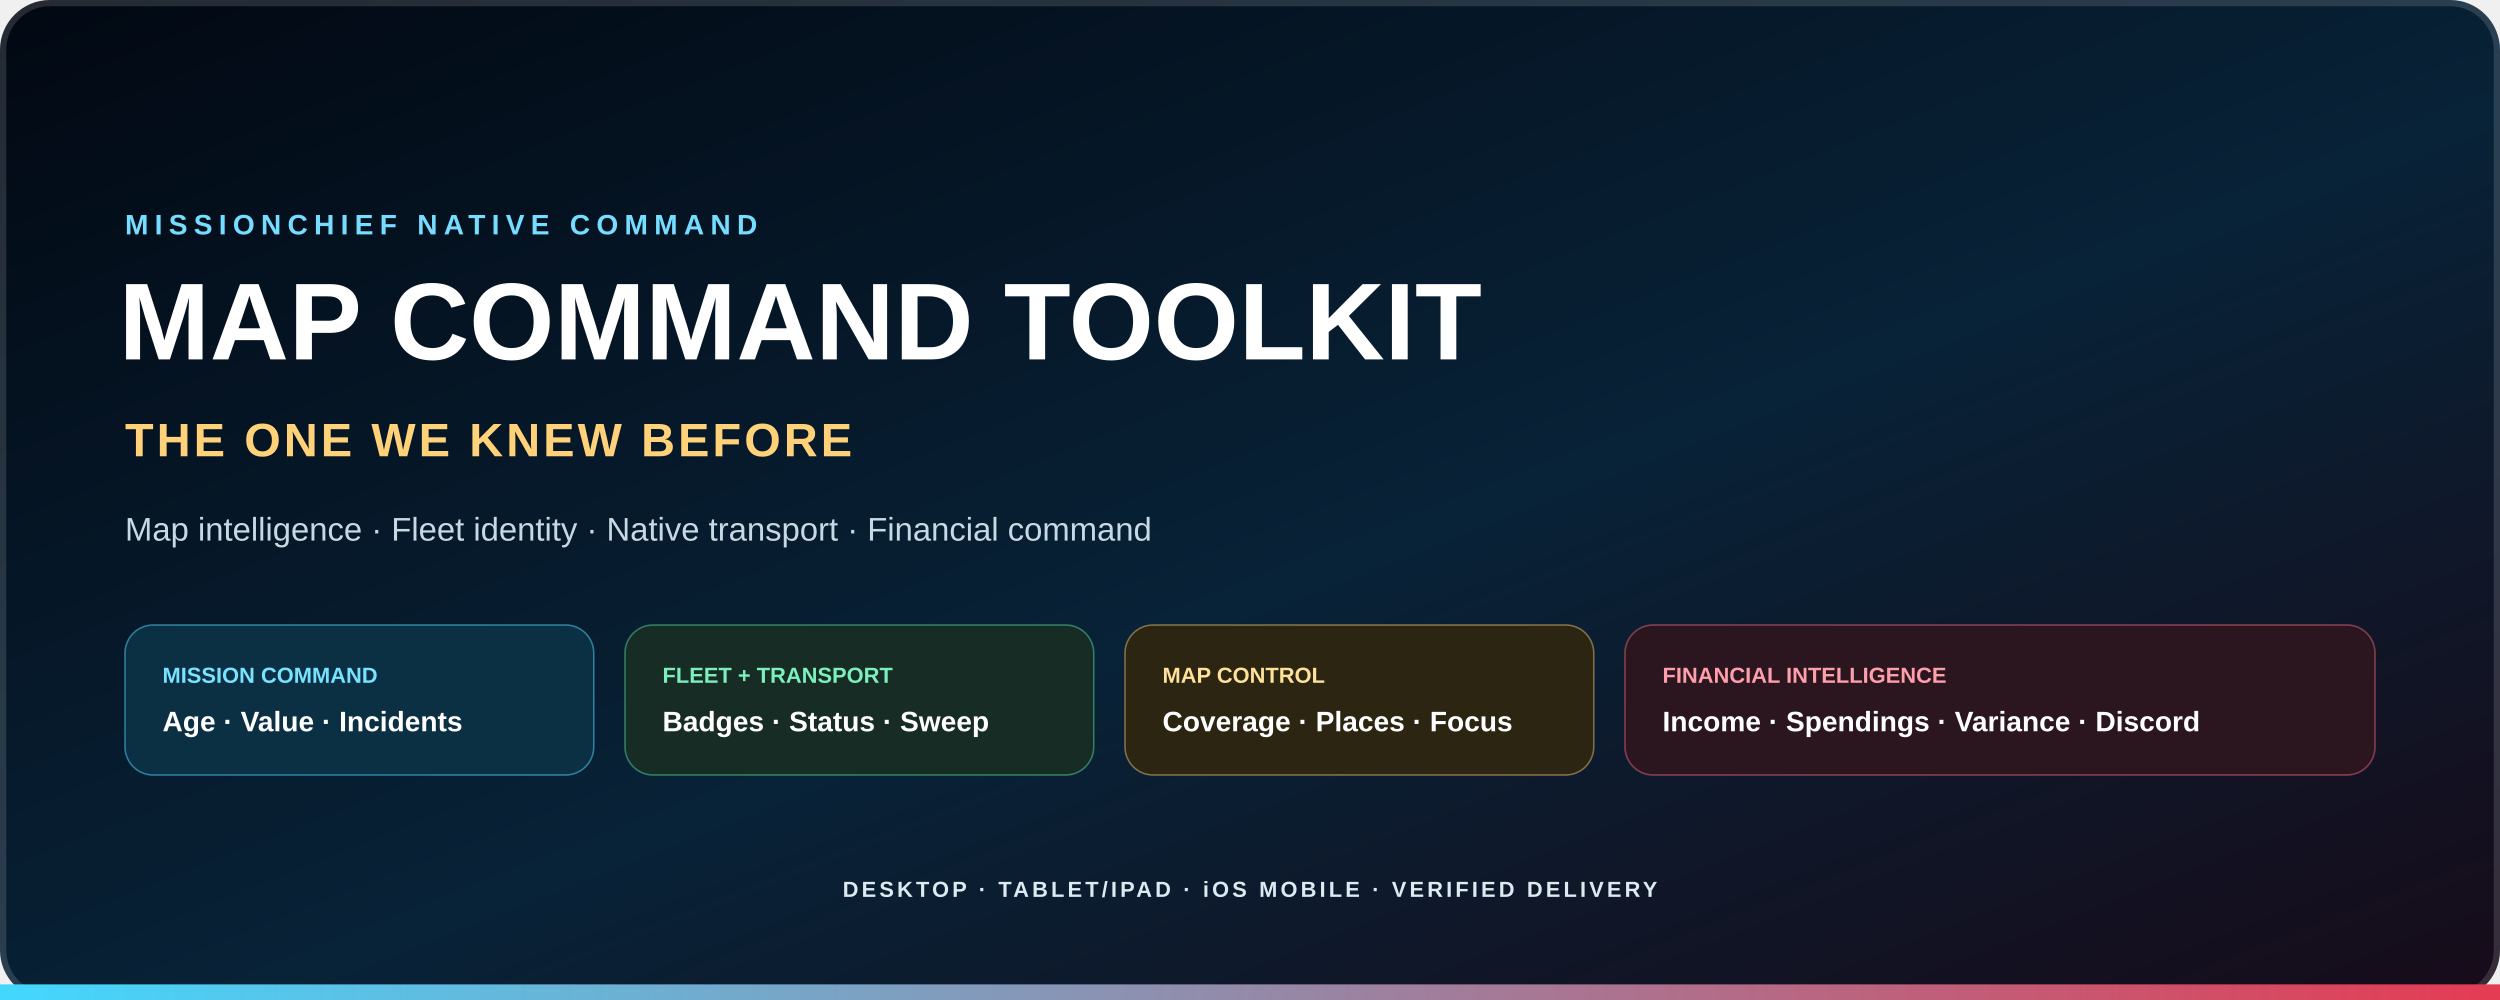
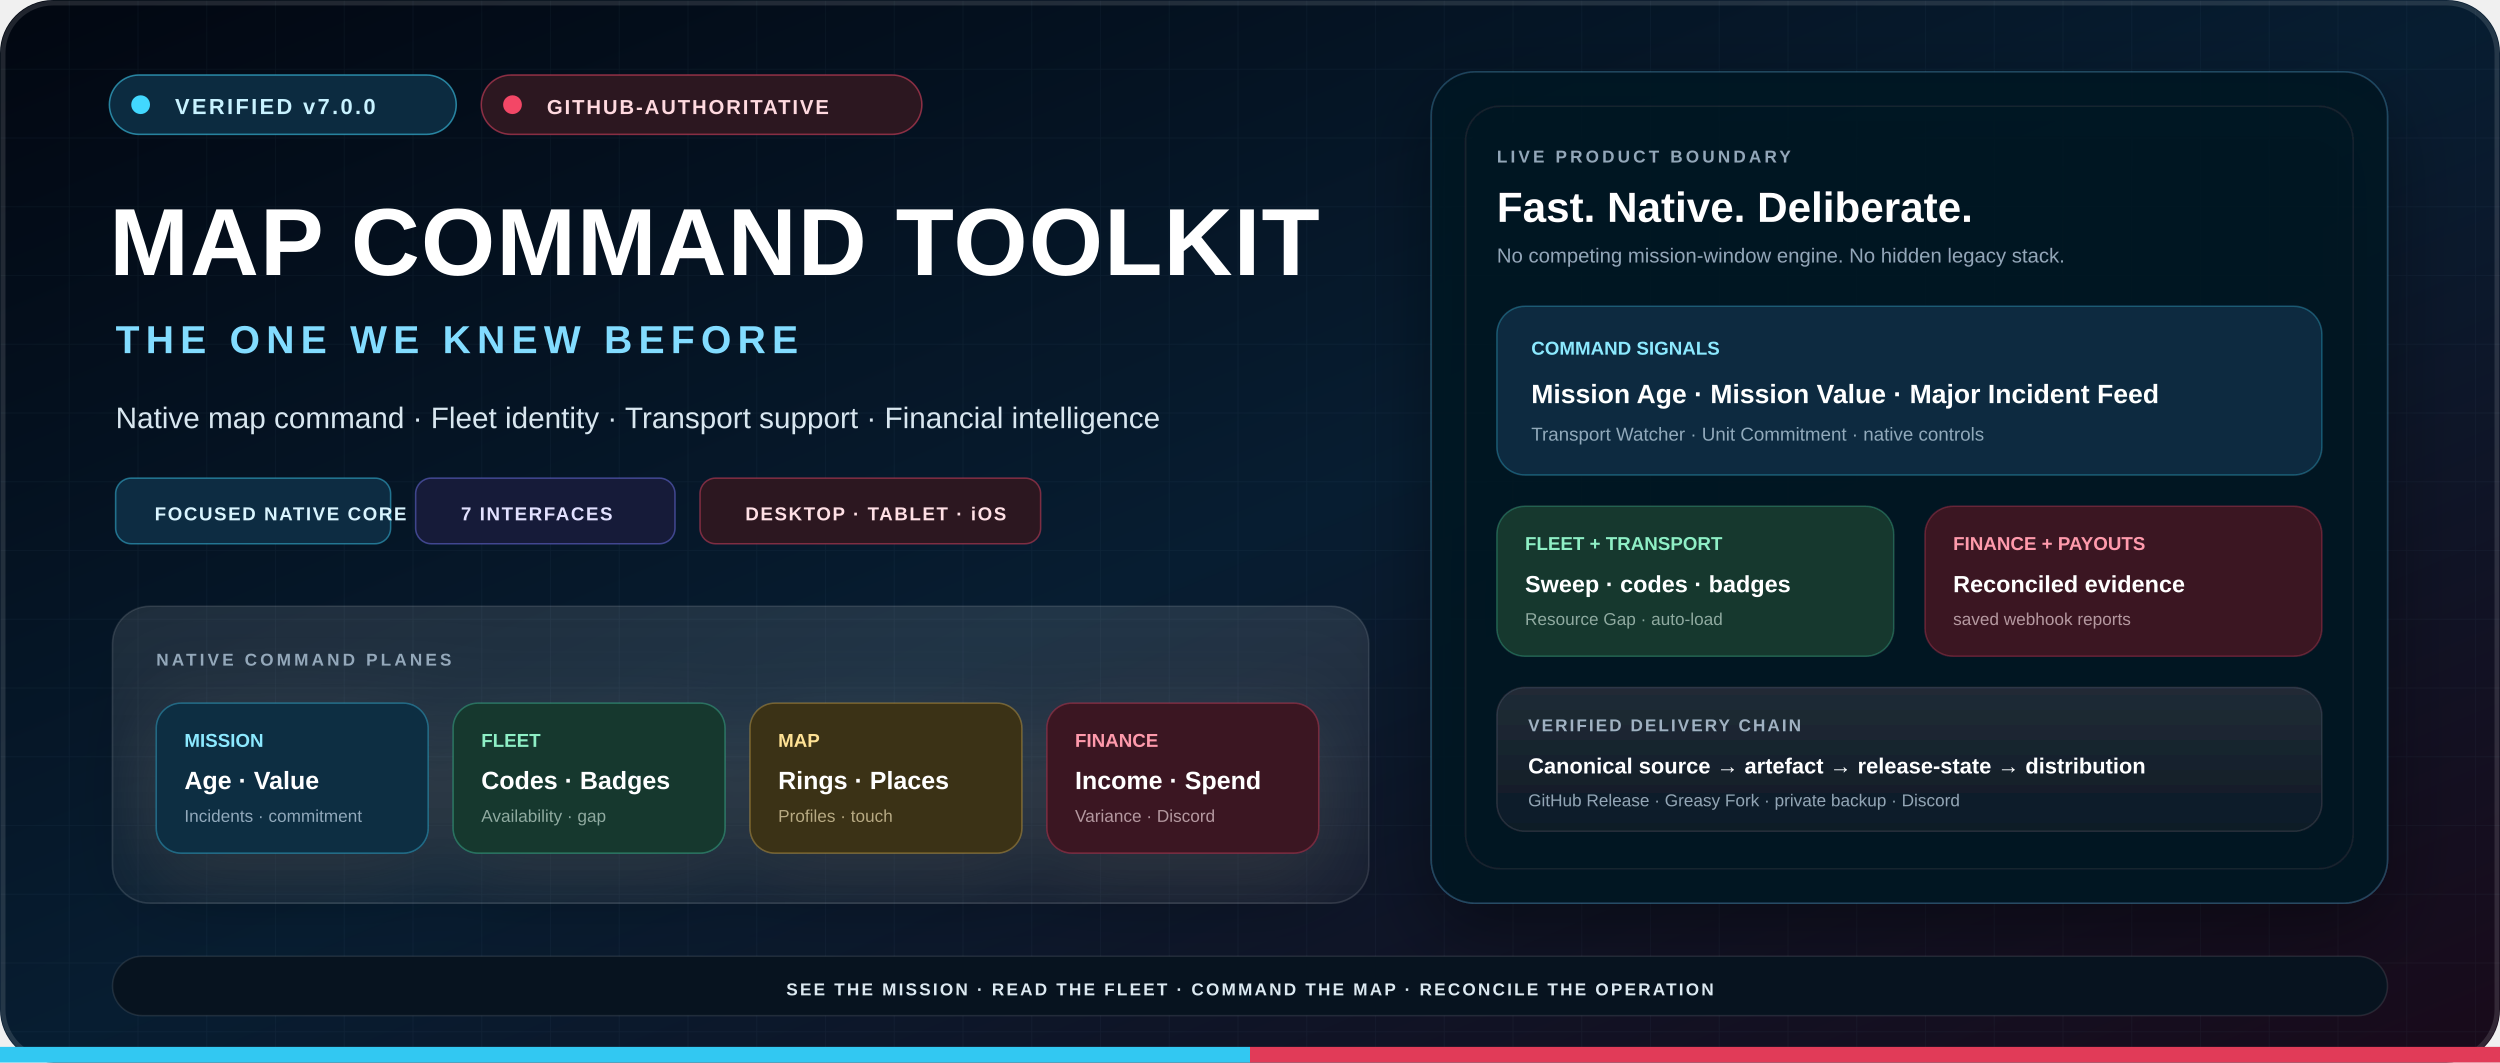
- <svg xmlns="http://www.w3.org/2000/svg" width="1600" height="640" viewBox="0 0 1600 640" role="img" aria-labelledby="title desc">
+ <svg xmlns="http://www.w3.org/2000/svg" width="1600" height="680" viewBox="0 0 1600 680" role="img" aria-labelledby="title desc">
  <defs>
    <linearGradient id="bg" x1="0" y1="0" x2="1" y2="1">
-       <stop stop-color="#020812" />
-       <stop offset=".55" stop-color="#082237" />
-       <stop offset="1" stop-color="#170b19" />
+       <stop offset="0" stop-color="#020711" />
+       <stop offset="0.5" stop-color="#071d31" />
+       <stop offset="1" stop-color="#190a1a" />
    </linearGradient>
-     <linearGradient id="edge" x1="0" y1="0" x2="1" y2="0">
-       <stop stop-color="#43d8ff" />
-       <stop offset="1" stop-color="#e53b52" />
+     <linearGradient id="accent" x1="0" y1="0" x2="1" y2="0">
+       <stop offset="0" stop-color="#42d8ff" />
+       <stop offset="0.5" stop-color="#7d7cff" />
+       <stop offset="1" stop-color="#f34766" />
    </linearGradient>
+     <linearGradient id="glass" x1="0" y1="0" x2="0" y2="1">
+       <stop offset="0" stop-color="#ffffff" stop-opacity="0.10" />
+       <stop offset="1" stop-color="#ffffff" stop-opacity="0.025" />
+     </linearGradient>
+     <pattern id="grid" width="44" height="44" patternUnits="userSpaceOnUse">
+       <path d="M44 0H0V44" fill="none" stroke="#bdeaff" stroke-opacity="0.04" />
+     </pattern>
+     <filter id="shadow" x="-20%" y="-20%" width="140%" height="140%">
+       <feDropShadow dx="0" dy="18" stdDeviation="24" flood-color="#000" flood-opacity="0.42" />
+     </filter>
  </defs>
-   <rect width="1600" height="640" rx="32" fill="url(#bg)" />
-   <rect x="2" y="2" width="1596" height="636" rx="30" fill="none" stroke="#fff" stroke-opacity=".14" stroke-width="4" />
+   <rect width="1600" height="680" rx="34" fill="url(#bg)" />
+   <rect width="1600" height="680" rx="34" fill="url(#grid)" />
+   <rect x="2" y="2" width="1596" height="676" rx="32" fill="none" stroke="#fff" stroke-opacity="0.12" stroke-width="3" />
  <g font-family="Segoe UI,Arial,sans-serif">
-     <text x="80" y="150" fill="#75ddff" font-size="18" font-weight="800" letter-spacing="4">MISSIONCHIEF NATIVE COMMAND</text>
-     <text x="76" y="230" fill="#fff" font-size="70" font-weight="900">MAP COMMAND TOOLKIT</text>
-     <text x="80" y="292" fill="#ffd178" font-size="30" font-weight="850" letter-spacing="2">THE ONE WE KNEW BEFORE</text>
-     <text x="80" y="346" fill="#c6d9e4" font-size="21">Map intelligence · Fleet identity · Native transport · Financial command</text>
-     <g transform="translate(80 400)">
-       <rect width="300" height="96" rx="18" fill="#0b3044" stroke="#55d9ff" stroke-opacity=".5" />
-       <text x="24" y="37" fill="#78e3ff" font-size="14" font-weight="850">MISSION COMMAND</text>
-       <text x="24" y="68" fill="#fff" font-size="18" font-weight="800">Age · Value · Incidents</text>
+     <g transform="translate(70 48)">
+       <rect width="222" height="38" rx="19" fill="#0c2b40" stroke="#42d8ff" stroke-opacity="0.55" />
+       <circle cx="20" cy="19" r="6" fill="#42d8ff" />
+       <text x="42" y="25" fill="#c8f2ff" font-size="14" font-weight="850" letter-spacing="1.5">VERIFIED v7.0.0</text>
    </g>
-     <g transform="translate(400 400)">
-       <rect width="300" height="96" rx="18" fill="#162c25" stroke="#62e8ad" stroke-opacity=".45" />
-       <text x="24" y="37" fill="#7cf0bc" font-size="14" font-weight="850">FLEET + TRANSPORT</text>
-       <text x="24" y="68" fill="#fff" font-size="18" font-weight="800">Badges · Status · Sweep</text>
+     <g transform="translate(308 48)">
+       <rect width="282" height="38" rx="19" fill="#2c1720" stroke="#f34766" stroke-opacity="0.52" />
+       <circle cx="20" cy="19" r="6" fill="#f34766" />
+       <text x="42" y="25" fill="#ffd9df" font-size="13" font-weight="850" letter-spacing="1.2">GITHUB-AUTHORITATIVE</text>
    </g>
-     <g transform="translate(720 400)">
-       <rect width="300" height="96" rx="18" fill="#2c2512" stroke="#ffd178" stroke-opacity=".45" />
-       <text x="24" y="37" fill="#ffe199" font-size="14" font-weight="850">MAP CONTROL</text>
-       <text x="24" y="68" fill="#fff" font-size="18" font-weight="800">Coverage · Places · Focus</text>
+     <text x="70" y="176" fill="#ffffff" font-size="61" font-weight="900" letter-spacing="0.8">MAP COMMAND TOOLKIT</text>
+     <text x="74" y="226" fill="#82dcff" font-size="25" font-weight="800" letter-spacing="4">THE ONE WE KNEW BEFORE</text>
+     <text x="74" y="274" fill="#d9e7f0" font-size="19">Native map command · Fleet identity · Transport support · Financial intelligence</text>
+     <g transform="translate(74 306)" font-size="12" font-weight="850" letter-spacing="1">
+       <rect width="176" height="42" rx="10" fill="#0d2c42" stroke="#42d8ff" stroke-opacity="0.45" />
+       <text x="25" y="27" fill="#d9f5ff">FOCUSED NATIVE CORE</text>
+       <rect x="192" width="166" height="42" rx="10" fill="#161b39" stroke="#7d7cff" stroke-opacity="0.45" />
+       <text x="221" y="27" fill="#e2e1ff">7 INTERFACES</text>
+       <rect x="374" width="218" height="42" rx="10" fill="#2c1720" stroke="#f34766" stroke-opacity="0.45" />
+       <text x="403" y="27" fill="#ffe0e5">DESKTOP · TABLET · iOS</text>
    </g>
-     <g transform="translate(1040 400)">
-       <rect width="480" height="96" rx="18" fill="#2b151f" stroke="#ff7182" stroke-opacity=".45" />
-       <text x="24" y="37" fill="#ff9fac" font-size="14" font-weight="850">FINANCIAL INTELLIGENCE</text>
-       <text x="24" y="68" fill="#fff" font-size="18" font-weight="800">Income · Spendings · Variance · Discord</text>
+     <g transform="translate(72 388)" filter="url(#shadow)">
+       <rect width="804" height="190" rx="24" fill="url(#glass)" stroke="#ffffff" stroke-opacity="0.12" />
+       <text x="28" y="38" fill="#94a8ba" font-size="11" font-weight="850" letter-spacing="2">NATIVE COMMAND PLANES</text>
+       <g transform="translate(28 62)">
+         <rect width="174" height="96" rx="16" fill="#0c2d42" stroke="#42d8ff" stroke-opacity="0.35" />
+         <text x="18" y="28" fill="#8ce9ff" font-size="12" font-weight="850">MISSION</text>
+         <text x="18" y="55" fill="#fff" font-size="16" font-weight="850">Age · Value</text>
+         <text x="18" y="76" fill="#91a9bb" font-size="11">Incidents · commitment</text>
+       </g>
+       <g transform="translate(218 62)">
+         <rect width="174" height="96" rx="16" fill="#12372f" stroke="#55e0ac" stroke-opacity="0.35" />
+         <text x="18" y="28" fill="#8fefc5" font-size="12" font-weight="850">FLEET</text>
+         <text x="18" y="55" fill="#fff" font-size="16" font-weight="850">Codes · Badges</text>
+         <text x="18" y="76" fill="#91aa9f" font-size="11">Availability · gap</text>
+       </g>
+       <g transform="translate(408 62)">
+         <rect width="174" height="96" rx="16" fill="#3a3014" stroke="#f0c45a" stroke-opacity="0.35" />
+         <text x="18" y="28" fill="#ffe295" font-size="12" font-weight="850">MAP</text>
+         <text x="18" y="55" fill="#fff" font-size="16" font-weight="850">Rings · Places</text>
+         <text x="18" y="76" fill="#b7aa83" font-size="11">Profiles · touch</text>
+       </g>
+       <g transform="translate(598 62)">
+         <rect width="174" height="96" rx="16" fill="#3b1823" stroke="#f34766" stroke-opacity="0.35" />
+         <text x="18" y="28" fill="#ff9aac" font-size="12" font-weight="850">FINANCE</text>
+         <text x="18" y="55" fill="#fff" font-size="16" font-weight="850">Income · Spend</text>
+         <text x="18" y="76" fill="#b598a0" font-size="11">Variance · Discord</text>
+       </g>
    </g>
-     <text x="800" y="574" text-anchor="middle" fill="#dceaf1" font-size="14" font-weight="800" letter-spacing="2">DESKTOP · TABLET/IPAD · iOS MOBILE · VERIFIED DELIVERY</text>
+     <g transform="translate(916 46)" filter="url(#shadow)">
+       <rect width="612" height="532" rx="28" fill="#061422" fill-opacity="0.92" stroke="#65d3ff" stroke-opacity="0.25" />
+       <rect x="22" y="22" width="568" height="488" rx="22" fill="none" stroke="#fff" stroke-opacity="0.07" />
+       <text x="42" y="58" fill="#92a7b9" font-size="11" font-weight="850" letter-spacing="2">LIVE PRODUCT BOUNDARY</text>
+       <text x="42" y="96" fill="#fff" font-size="27" font-weight="900">Fast. Native. Deliberate.</text>
+       <text x="42" y="122" fill="#92a7b9" font-size="13">No competing mission-window engine. No hidden legacy stack.</text>
+       <g transform="translate(42 150)">
+         <rect width="528" height="108" rx="18" fill="#0c2b40" stroke="#42d8ff" stroke-opacity="0.30" />
+         <text x="22" y="31" fill="#8ce9ff" font-size="12" font-weight="850">COMMAND SIGNALS</text>
+         <text x="22" y="62" fill="#fff" font-size="17" font-weight="850">Mission Age · Mission Value · Major Incident Feed</text>
+         <text x="22" y="86" fill="#91a9bb" font-size="12">Transport Watcher · Unit Commitment · native controls</text>
+       </g>
+       <g transform="translate(42 278)">
+         <rect width="254" height="96" rx="18" fill="#12372f" stroke="#55e0ac" stroke-opacity="0.30" />
+         <text x="18" y="28" fill="#8fefc5" font-size="12" font-weight="850">FLEET + TRANSPORT</text>
+         <text x="18" y="55" fill="#fff" font-size="15" font-weight="850">Sweep · codes · badges</text>
+         <text x="18" y="76" fill="#91aa9f" font-size="11">Resource Gap · auto-load</text>
+       </g>
+       <g transform="translate(316 278)">
+         <rect width="254" height="96" rx="18" fill="#3b1823" stroke="#f34766" stroke-opacity="0.30" />
+         <text x="18" y="28" fill="#ff9aac" font-size="12" font-weight="850">FINANCE + PAYOUTS</text>
+         <text x="18" y="55" fill="#fff" font-size="15" font-weight="850">Reconciled evidence</text>
+         <text x="18" y="76" fill="#b598a0" font-size="11">saved webhook reports</text>
+       </g>
+       <g transform="translate(42 394)">
+         <rect width="528" height="92" rx="18" fill="url(#glass)" stroke="#fff" stroke-opacity="0.11" />
+         <text x="20" y="28" fill="#a0b1c1" font-size="11" font-weight="850" letter-spacing="1.3">VERIFIED DELIVERY CHAIN</text>
+         <text x="20" y="55" fill="#fff" font-size="14" font-weight="850">Canonical source → artefact → release-state → distribution</text>
+         <text x="20" y="76" fill="#93a6b6" font-size="11">GitHub Release · Greasy Fork · private backup · Discord</text>
+       </g>
+     </g>
+     <g transform="translate(72 612)">
+       <rect width="1456" height="38" rx="19" fill="#07131f" stroke="#fff" stroke-opacity="0.10" />
+       <text x="728" y="25" text-anchor="middle" fill="#dce9f1" font-size="11" font-weight="850" letter-spacing="1.4">SEE THE MISSION · READ THE FLEET · COMMAND THE MAP · RECONCILE THE OPERATION</text>
+     </g>
  </g>
-   <rect y="630" width="1600" height="10" fill="url(#edge)" />
+   <rect y="670" width="800" height="10" fill="#32c8f2" />
+   <rect x="800" y="670" width="800" height="10" fill="#e13b58" />
</svg>
